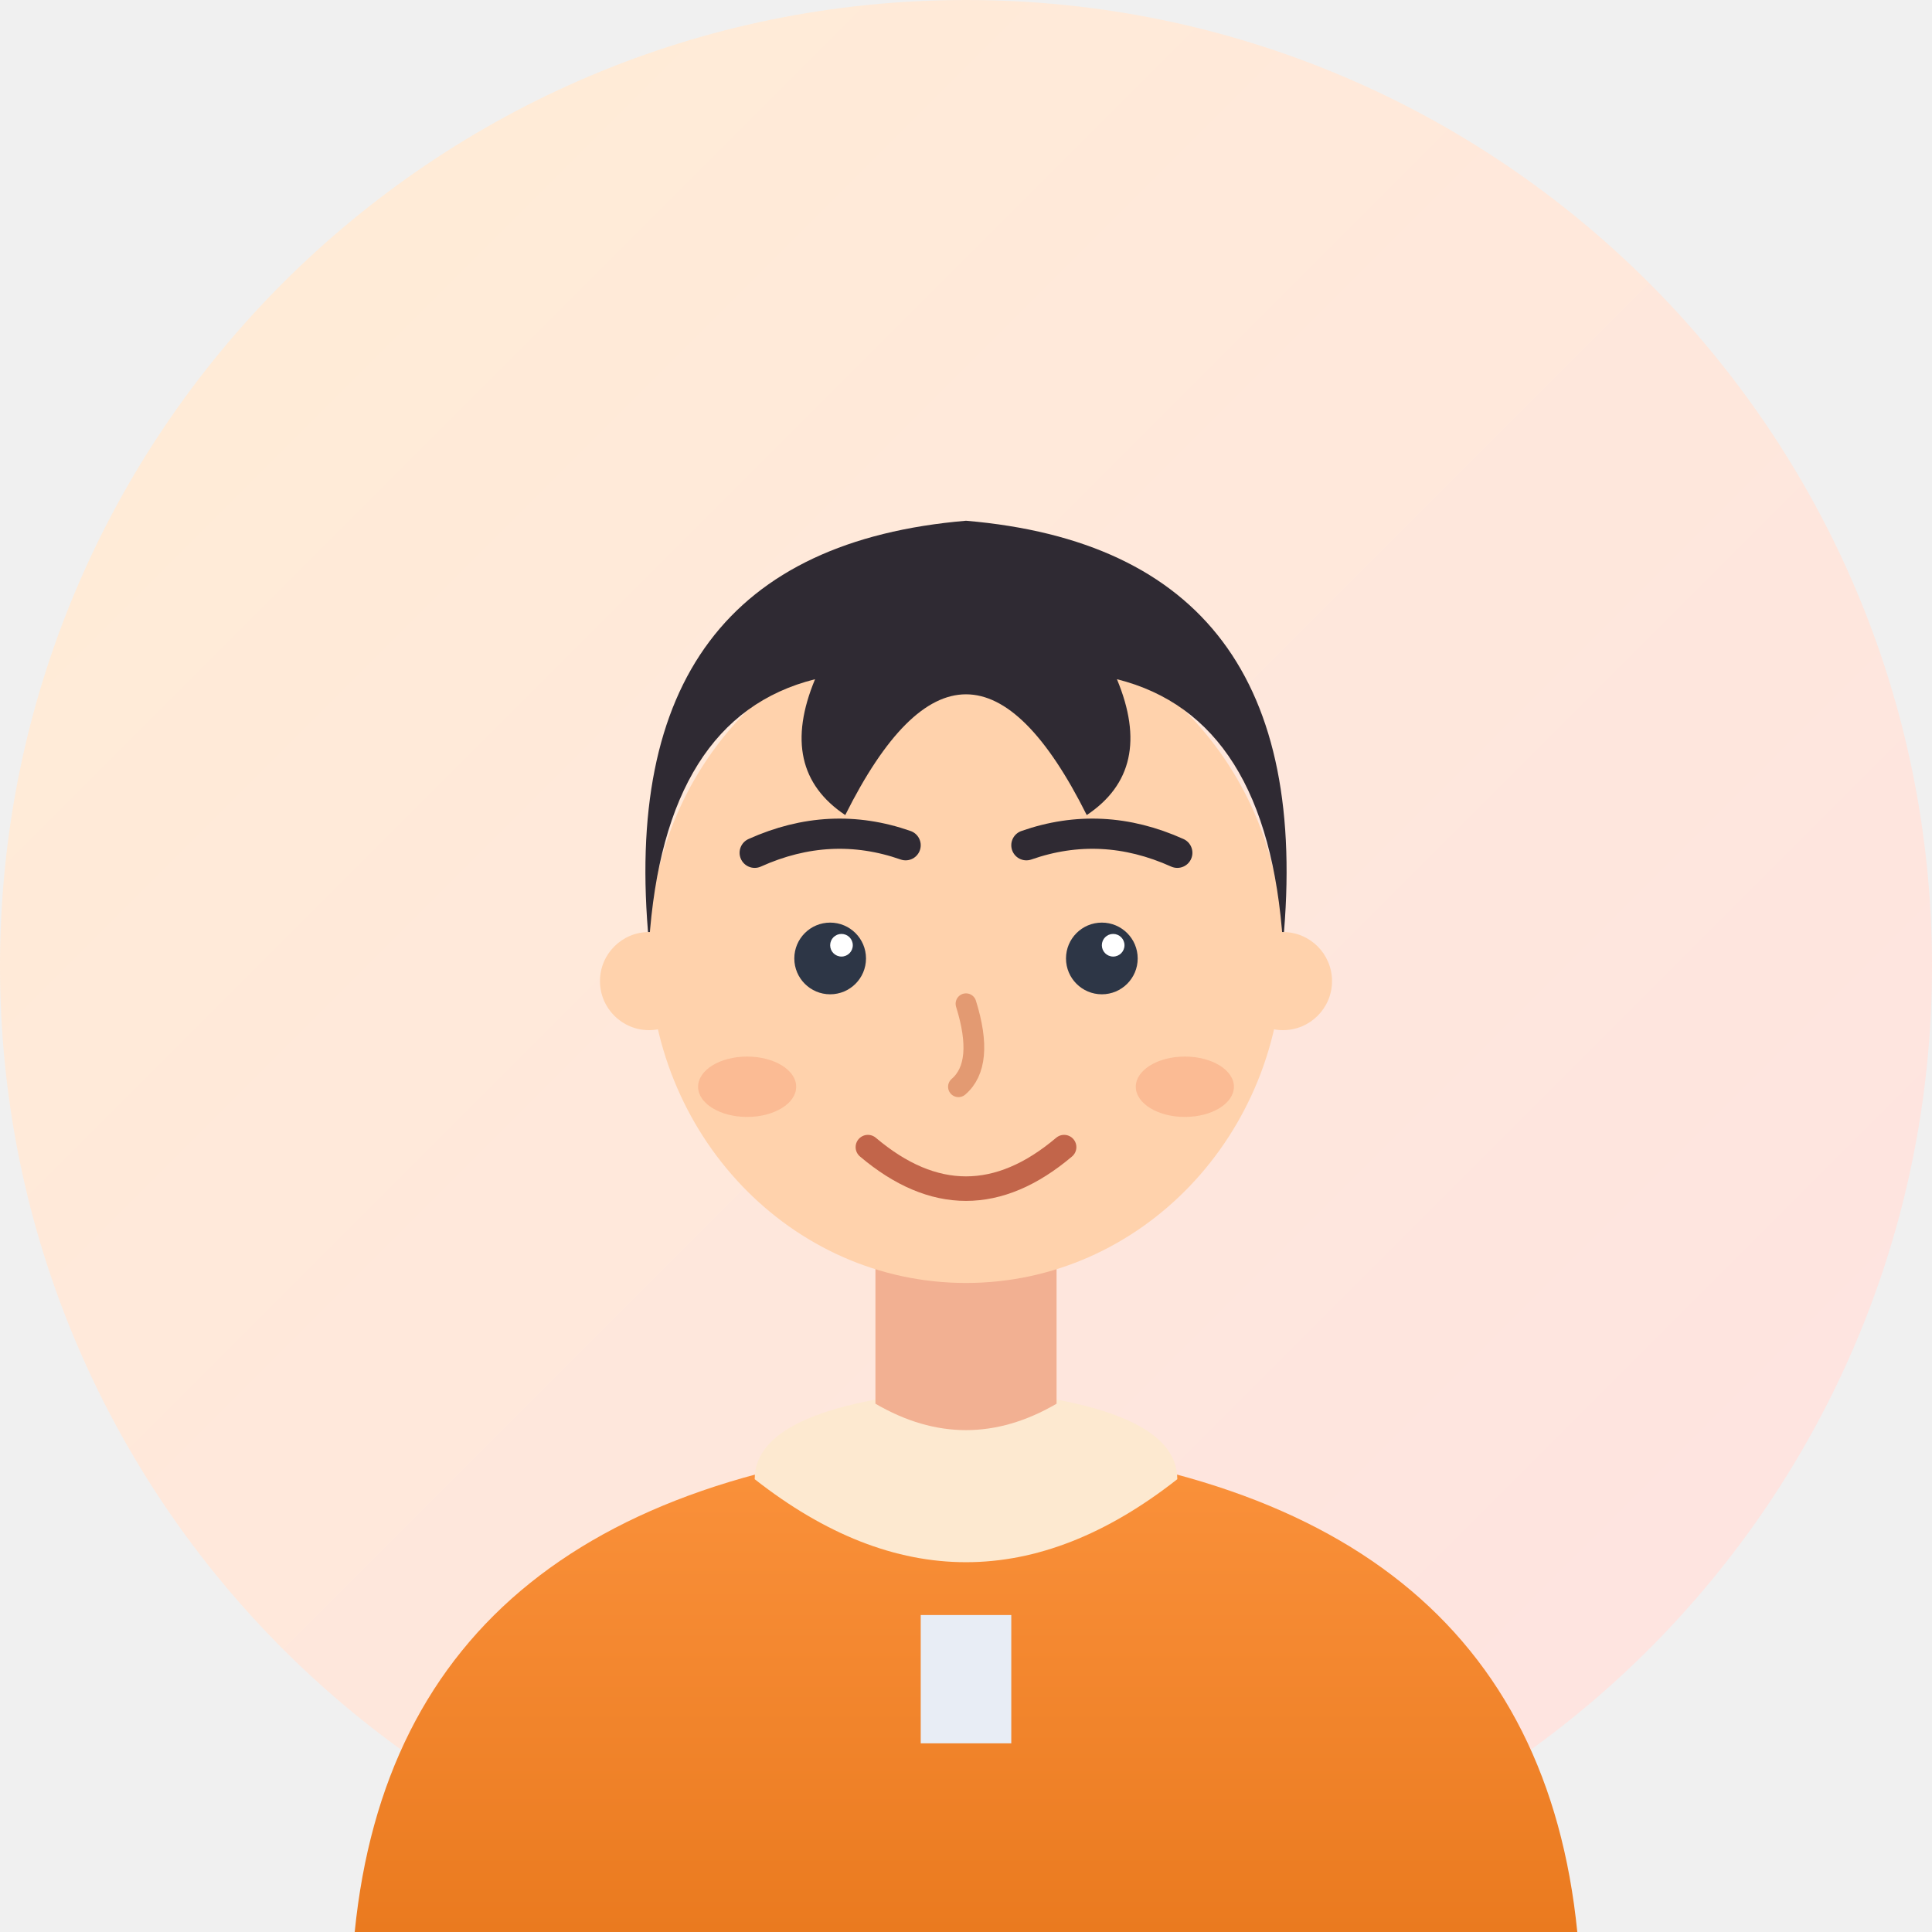
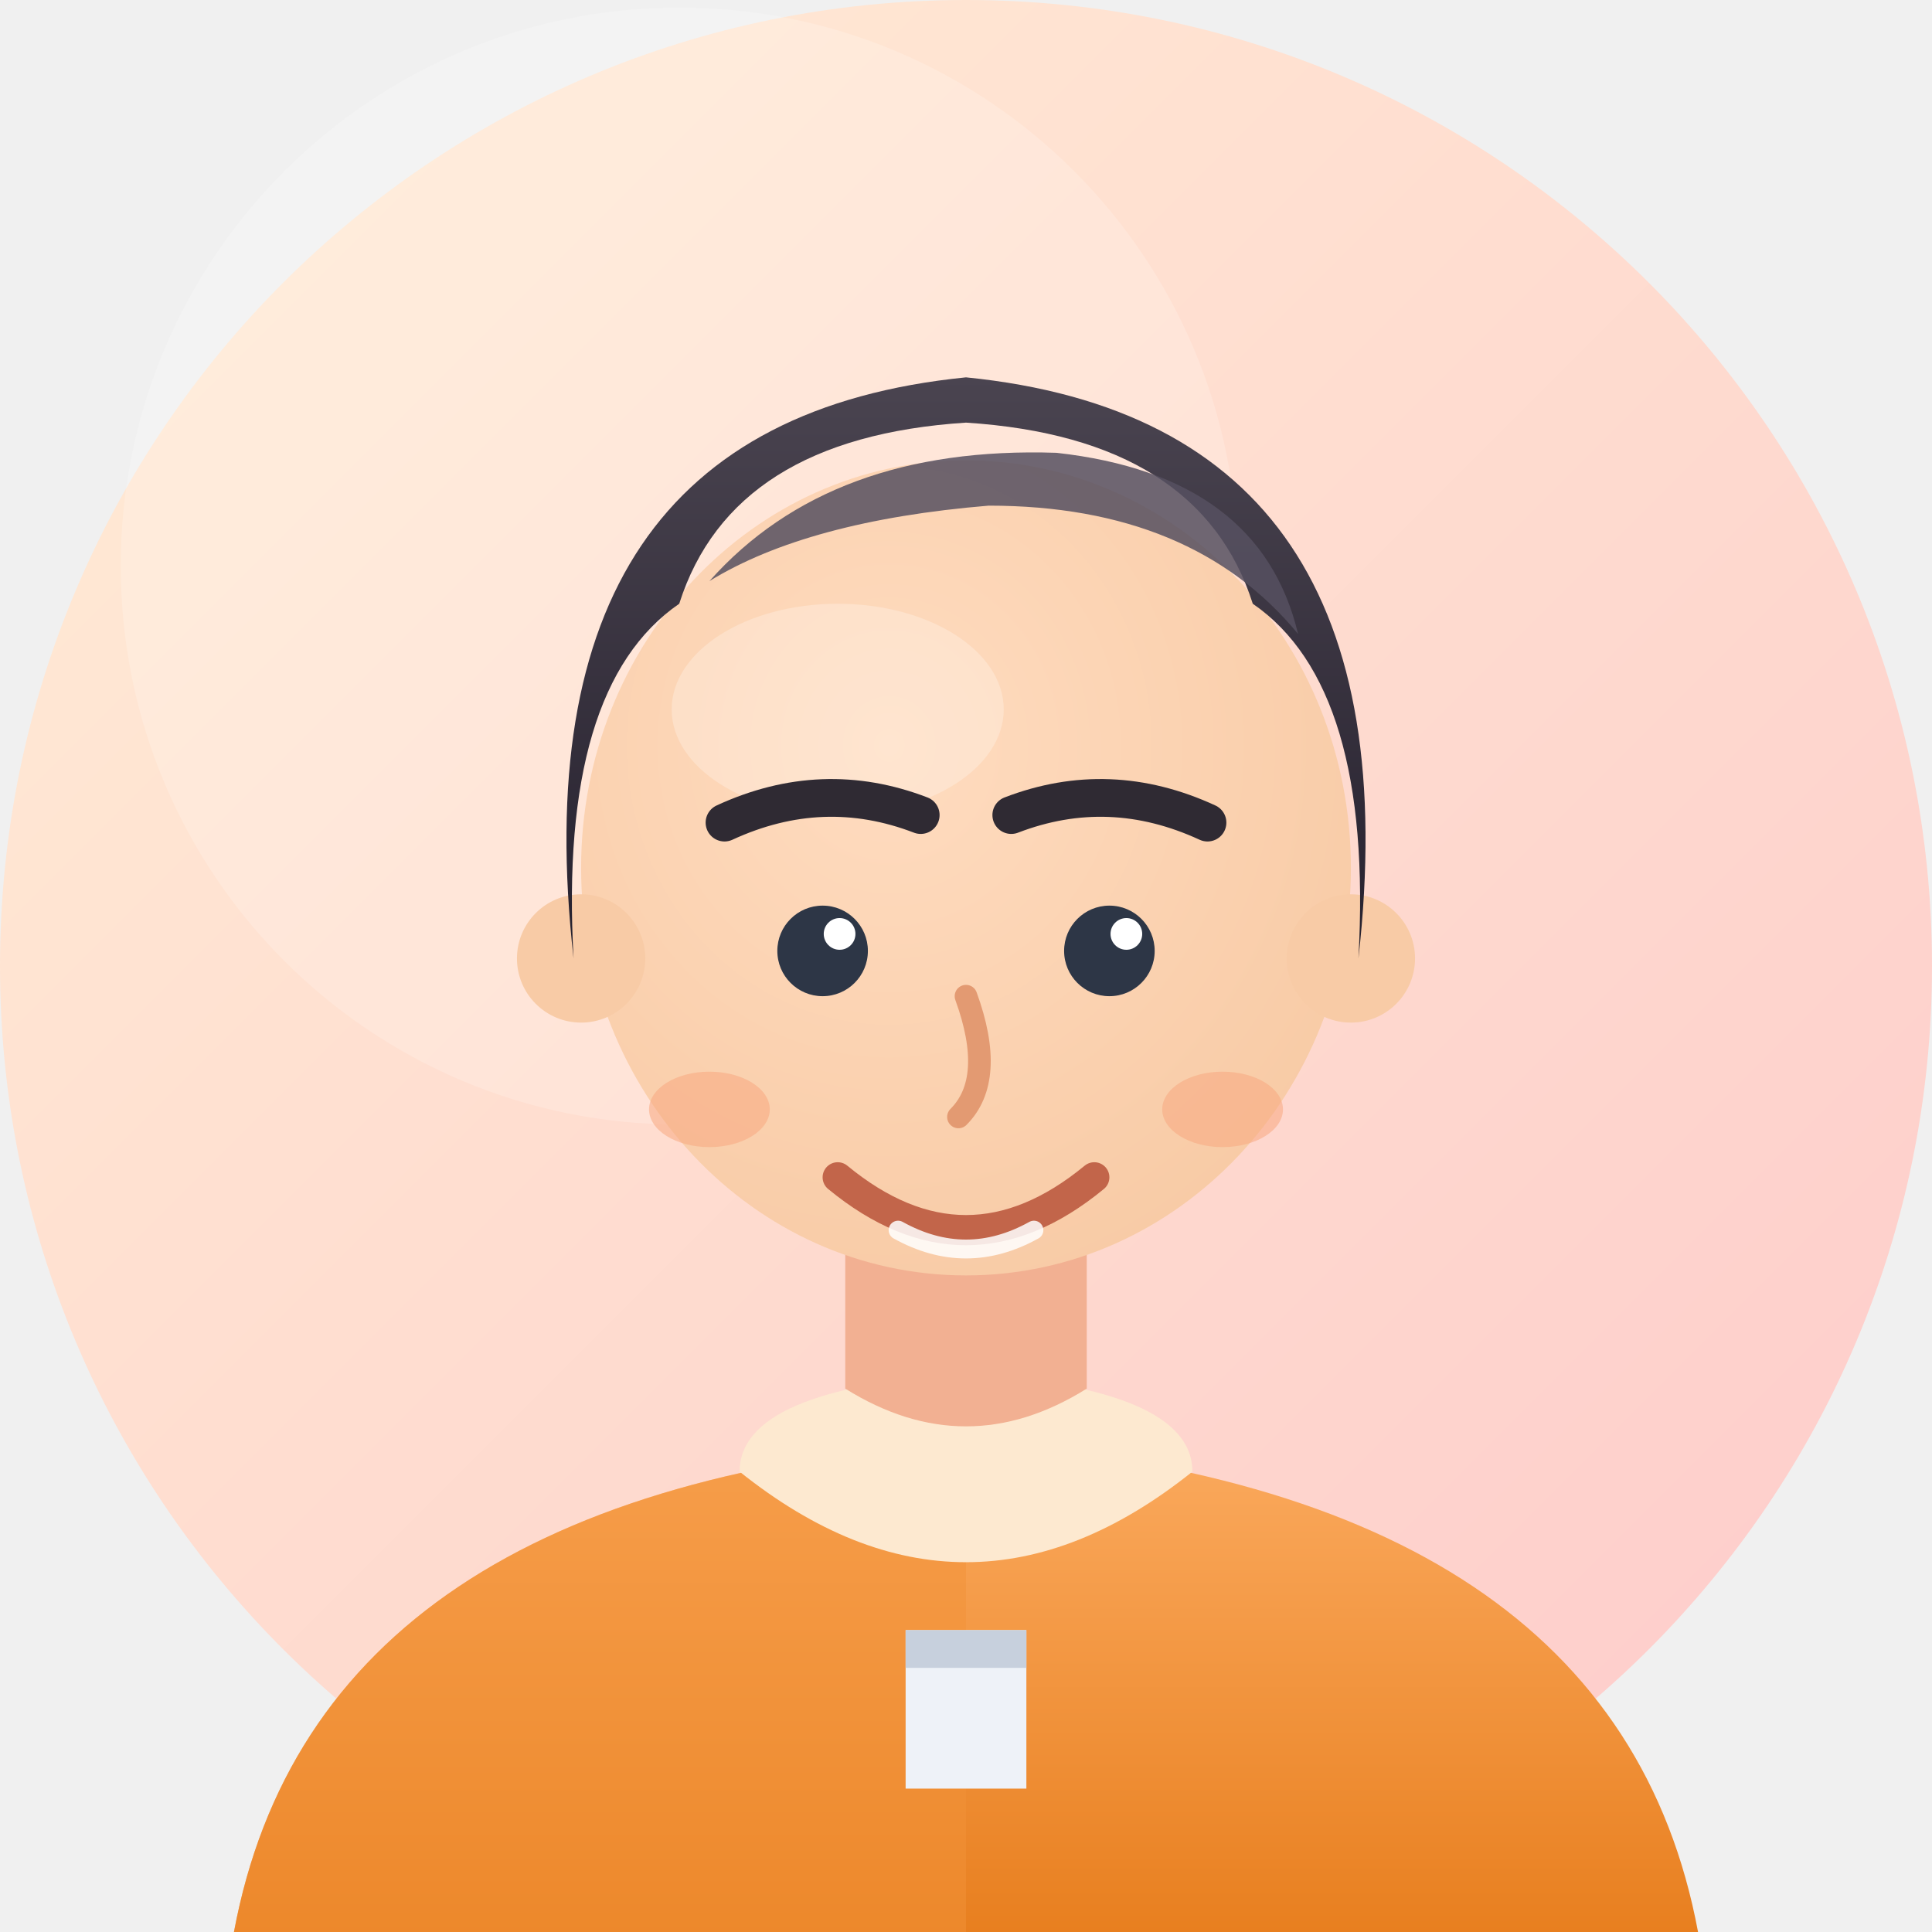
- <svg xmlns="http://www.w3.org/2000/svg" width="512" height="512" viewBox="0 0 512 512" role="img" aria-label="学生">
+ <svg xmlns="http://www.w3.org/2000/svg" viewBox="0 0 512 512" width="512" height="512" role="img" aria-label="学生">
  <defs>
-     <linearGradient id="sbg" x1="0" y1="0" x2="1" y2="1">
+     <linearGradient id="sbg2" x1="0" y1="0" x2="1" y2="1">
      <stop offset="0" stop-color="#ffedd5" />
-       <stop offset="1" stop-color="#fee2e2" />
+       <stop offset="1" stop-color="#fecaca" />
    </linearGradient>
-     <linearGradient id="hoodie" x1="0" y1="0" x2="0" y2="1">
-       <stop offset="0" stop-color="#fb923c" />
-       <stop offset="1" stop-color="#ea7a1f" />
+     <radialGradient id="sface" cx="0.4" cy="0.35" r="0.95">
+       <stop offset="0" stop-color="#ffdcc0" />
+       <stop offset="0.72" stop-color="#f8cba6" />
+       <stop offset="1" stop-color="#e8ab7d" />
+     </radialGradient>
+     <linearGradient id="hoodie2" x1="0" y1="0" x2="0" y2="1">
+       <stop offset="0" stop-color="#fbaa5e" />
+       <stop offset="1" stop-color="#e87f1f" />
+     </linearGradient>
+     <linearGradient id="shair" x1="0" y1="0" x2="0" y2="1">
+       <stop offset="0" stop-color="#4a4450" />
+       <stop offset="1" stop-color="#26212e" />
    </linearGradient>
  </defs>
-   <circle cx="256" cy="256" r="256" fill="url(#sbg)" />
-   <path d="M94 512 Q106 392 256 382 Q406 392 418 512 Z" fill="url(#hoodie)" />
-   <path d="M200 392 Q256 436 312 392 Q312 372 256 368 Q200 372 200 392 Z" fill="#fde9d0" />
-   <path d="M244 428 h24 v34 h-24 Z" fill="#e8edf5" />
-   <path d="M232 322 h48 v50 q-24 14 -48 0 Z" fill="#f2b092" />
-   <ellipse cx="256" cy="252" rx="84" ry="88" fill="#ffd2ac" />
-   <path d="M172 250 Q162 146 256 138 Q350 146 340 250 Q336 190 296 180 Q306 204 288 216 Q272 184 256 184 Q240 184 224 216 Q206 204 216 180 Q176 190 172 250 Z" fill="#2f2a33" />
-   <circle cx="172" cy="260" r="13" fill="#ffd2ac" />
-   <circle cx="340" cy="260" r="13" fill="#ffd2ac" />
-   <path d="M200 226 Q220 217 240 224" stroke="#2f2a33" stroke-width="8" stroke-linecap="round" fill="none" />
-   <path d="M272 224 Q292 217 312 226" stroke="#2f2a33" stroke-width="8" stroke-linecap="round" fill="none" />
-   <circle cx="220" cy="254" r="9.5" fill="#2d3646" />
-   <circle cx="292" cy="254" r="9.5" fill="#2d3646" />
-   <circle cx="223" cy="250.5" r="3" fill="#fff" />
-   <circle cx="295" cy="250.5" r="3" fill="#fff" />
-   <path d="M256 266 Q261 282 254 288" stroke="#e39a72" stroke-width="5.5" stroke-linecap="round" fill="none" />
-   <path d="M230 304 Q256 326 282 304" stroke="#c2654a" stroke-width="6.5" stroke-linecap="round" fill="none" />
-   <ellipse cx="198" cy="288" rx="13" ry="8" fill="#f7a880" opacity=".55" />
-   <ellipse cx="314" cy="288" rx="13" ry="8" fill="#f7a880" opacity=".55" />
+   <circle cx="256" cy="256" r="256" fill="url(#sbg2)" />
+   <circle cx="180" cy="150" r="148" fill="#ffffff" opacity="0.18" />
+   <path d="M62 512 Q84 394 256 382 Q428 394 450 512 Z" fill="url(#hoodie2)" />
+   <path d="M62 512 Q84 394 256 382 L256 512 Z" fill="#f29238" opacity="0.5" />
+   <path d="M196 390 Q256 438 316 390 Q316 368 256 364 Q196 368 196 390 Z" fill="#fde9d0" />
+   <path d="M240 432 h32 v42 h-32 Z" fill="#eef2f8" />
+   <path d="M240 432 h32 v10 h-32 Z" fill="#c7d0dd" />
+   <path d="M224 310 h64 v58 q-32 20 -64 0 Z" fill="#f2b092" />
+   <ellipse cx="256" cy="230" rx="102" ry="108" fill="url(#sface)" />
+   <ellipse cx="222" cy="188" rx="44" ry="28" fill="#fff" opacity="0.25" />
+   <circle cx="154" cy="254" r="17" fill="#f8cba6" />
+   <circle cx="358" cy="254" r="17" fill="#f8cba6" />
+   <path d="M152 254 Q136 112 256 100 Q376 112 360 254 Q364 182 332 160 Q318 116 256 112 Q194 116 180 160 Q148 182 152 254 Z" fill="url(#shair)" />
+   <path d="M188 154 Q220 118 280 120 Q334 126 344 168 Q316 134 262 134 Q214 138 188 154 Z" fill="#565060" opacity="0.85" />
+   <path d="M192 218 Q218 206 244 216" stroke="#2f2a33" stroke-width="10" stroke-linecap="round" fill="none" />
+   <path d="M268 216 Q294 206 320 218" stroke="#2f2a33" stroke-width="10" stroke-linecap="round" fill="none" />
+   <circle cx="218" cy="252" r="12" fill="#2d3646" />
+   <circle cx="294" cy="252" r="12" fill="#2d3646" />
+   <circle cx="222.5" cy="247.5" r="4.2" fill="#fff" />
+   <circle cx="298.5" cy="247.5" r="4.2" fill="#fff" />
+   <path d="M256 264 Q264 286 254 296" stroke="#e39a72" stroke-width="6" stroke-linecap="round" fill="none" />
+   <path d="M222 312 Q256 340 290 312" stroke="#c2654a" stroke-width="8" stroke-linecap="round" fill="none" />
+   <path d="M238 326 Q256 336 274 326" stroke="#fff" stroke-width="5" stroke-linecap="round" fill="none" opacity="0.85" />
+   <ellipse cx="188" cy="294" rx="16" ry="10" fill="#f7a880" opacity="0.55" />
+   <ellipse cx="324" cy="294" rx="16" ry="10" fill="#f7a880" opacity="0.55" />
</svg>
